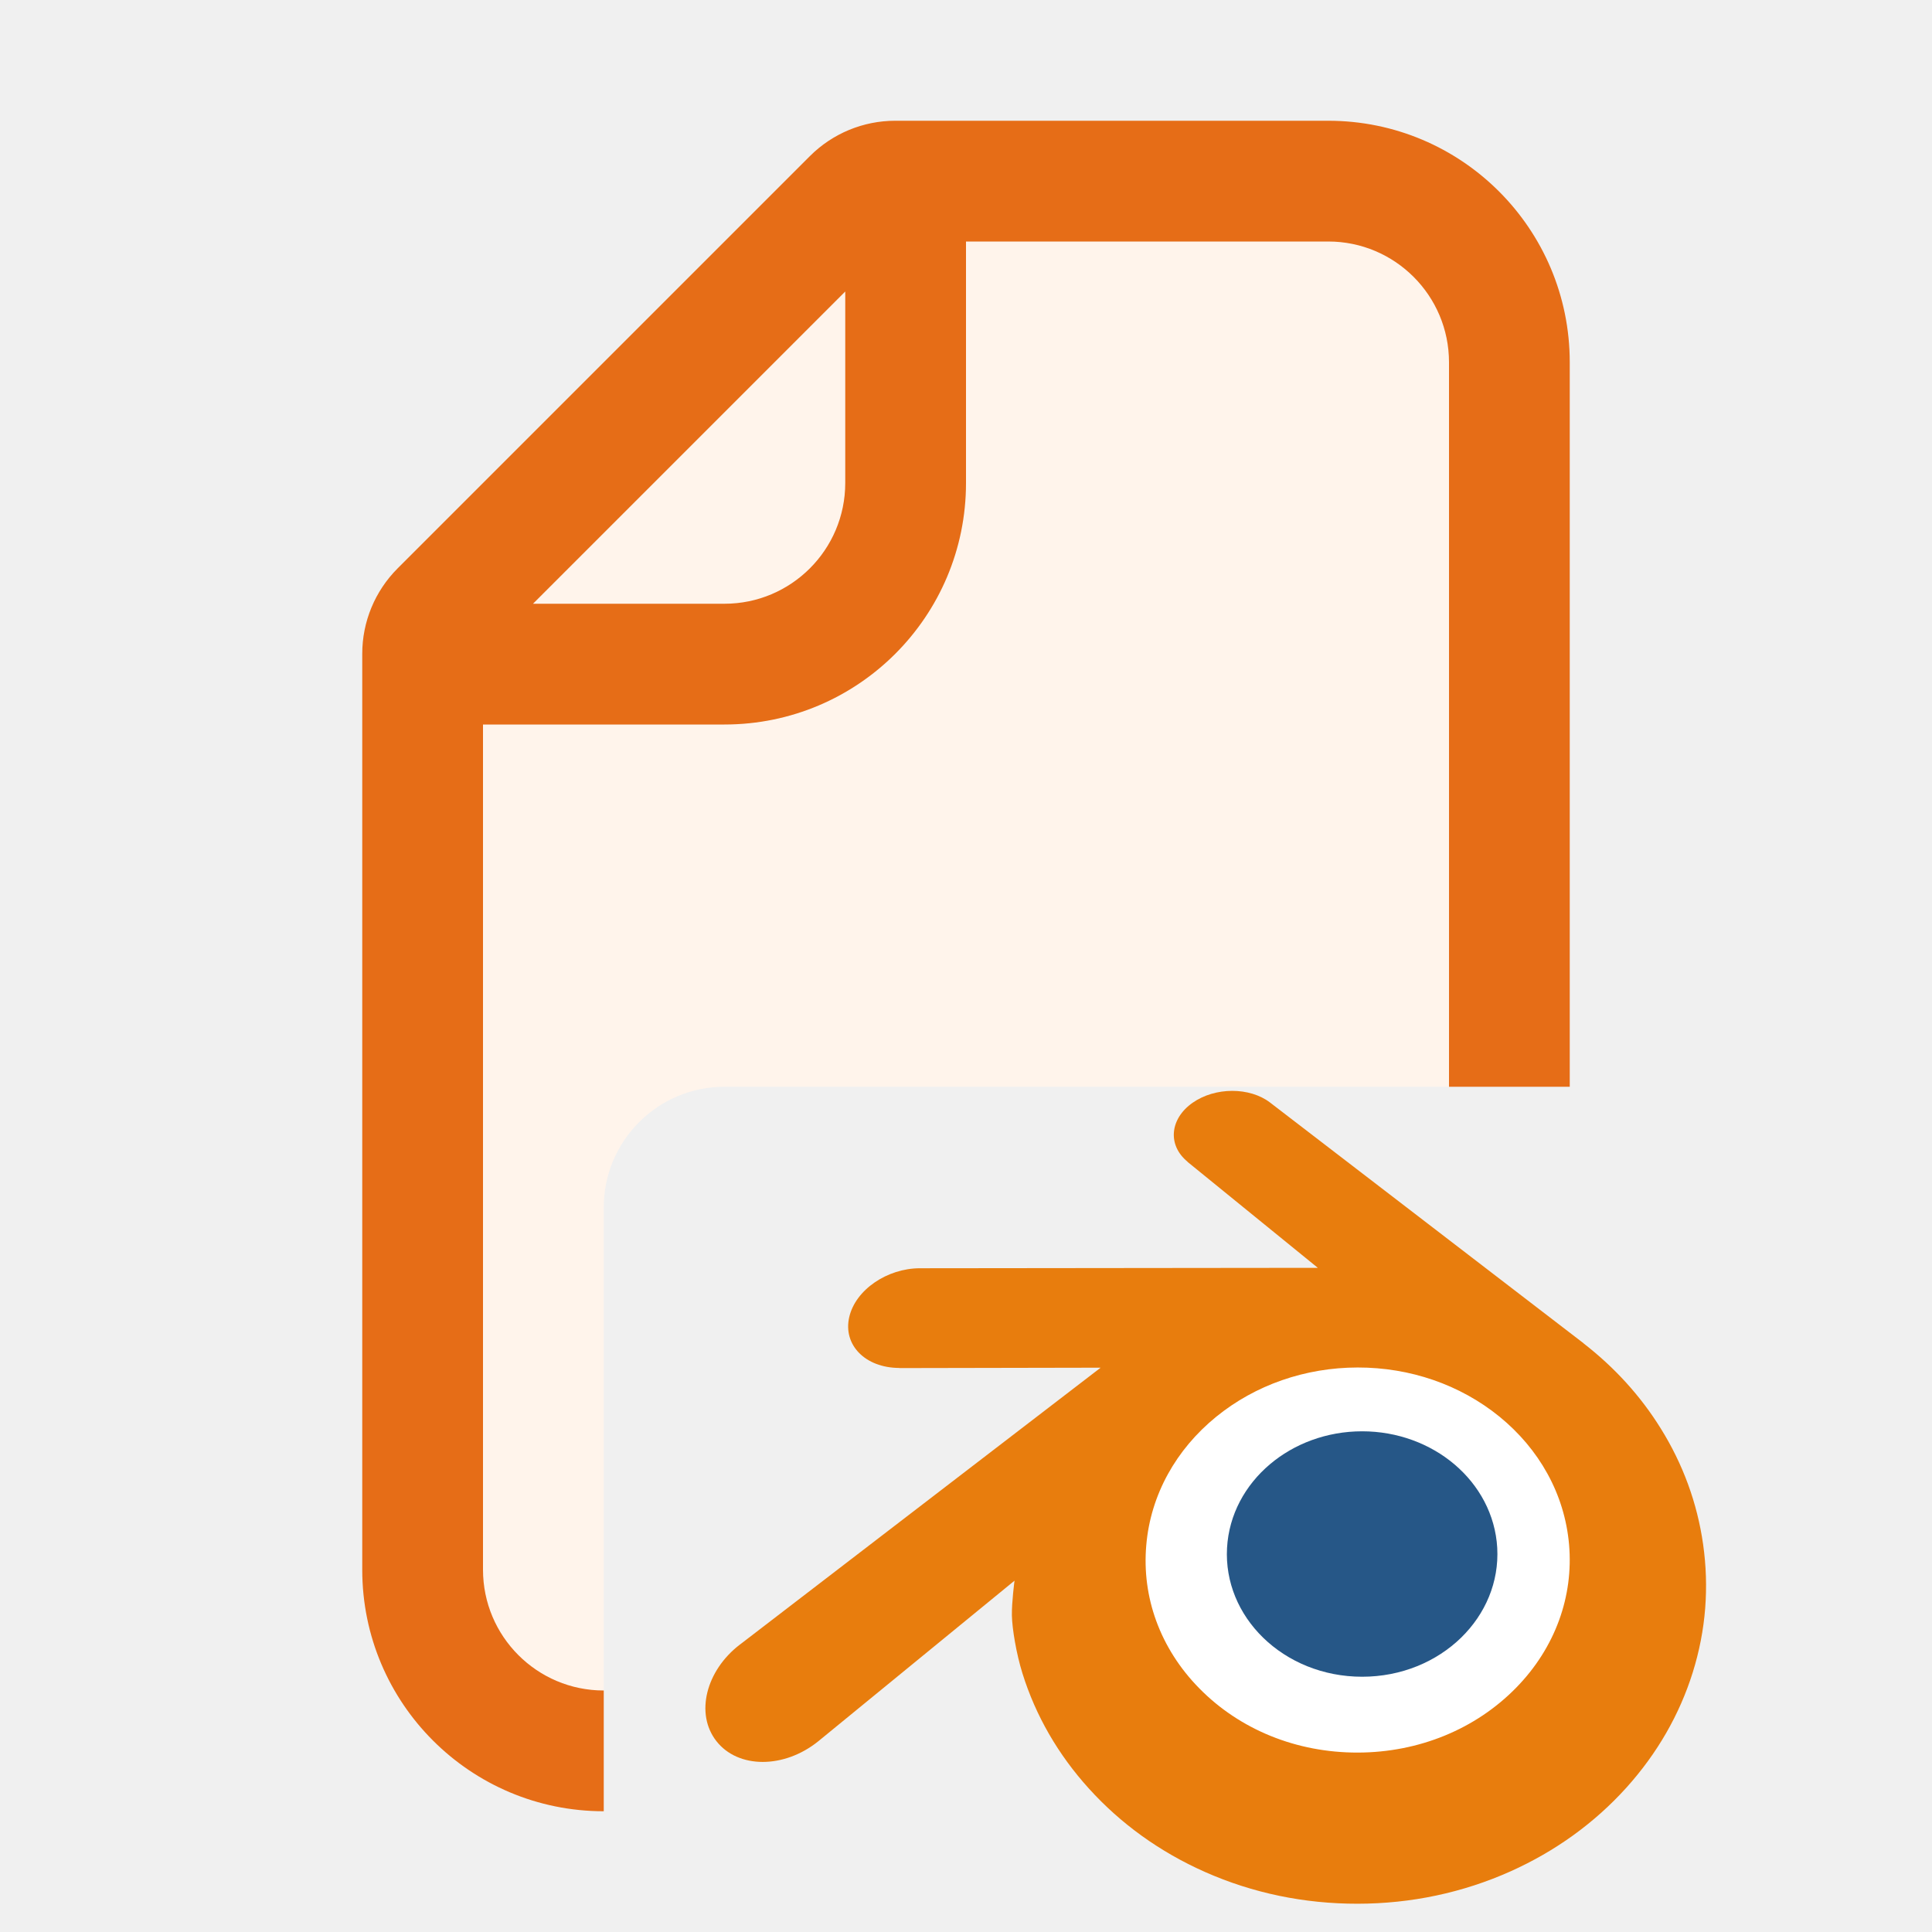
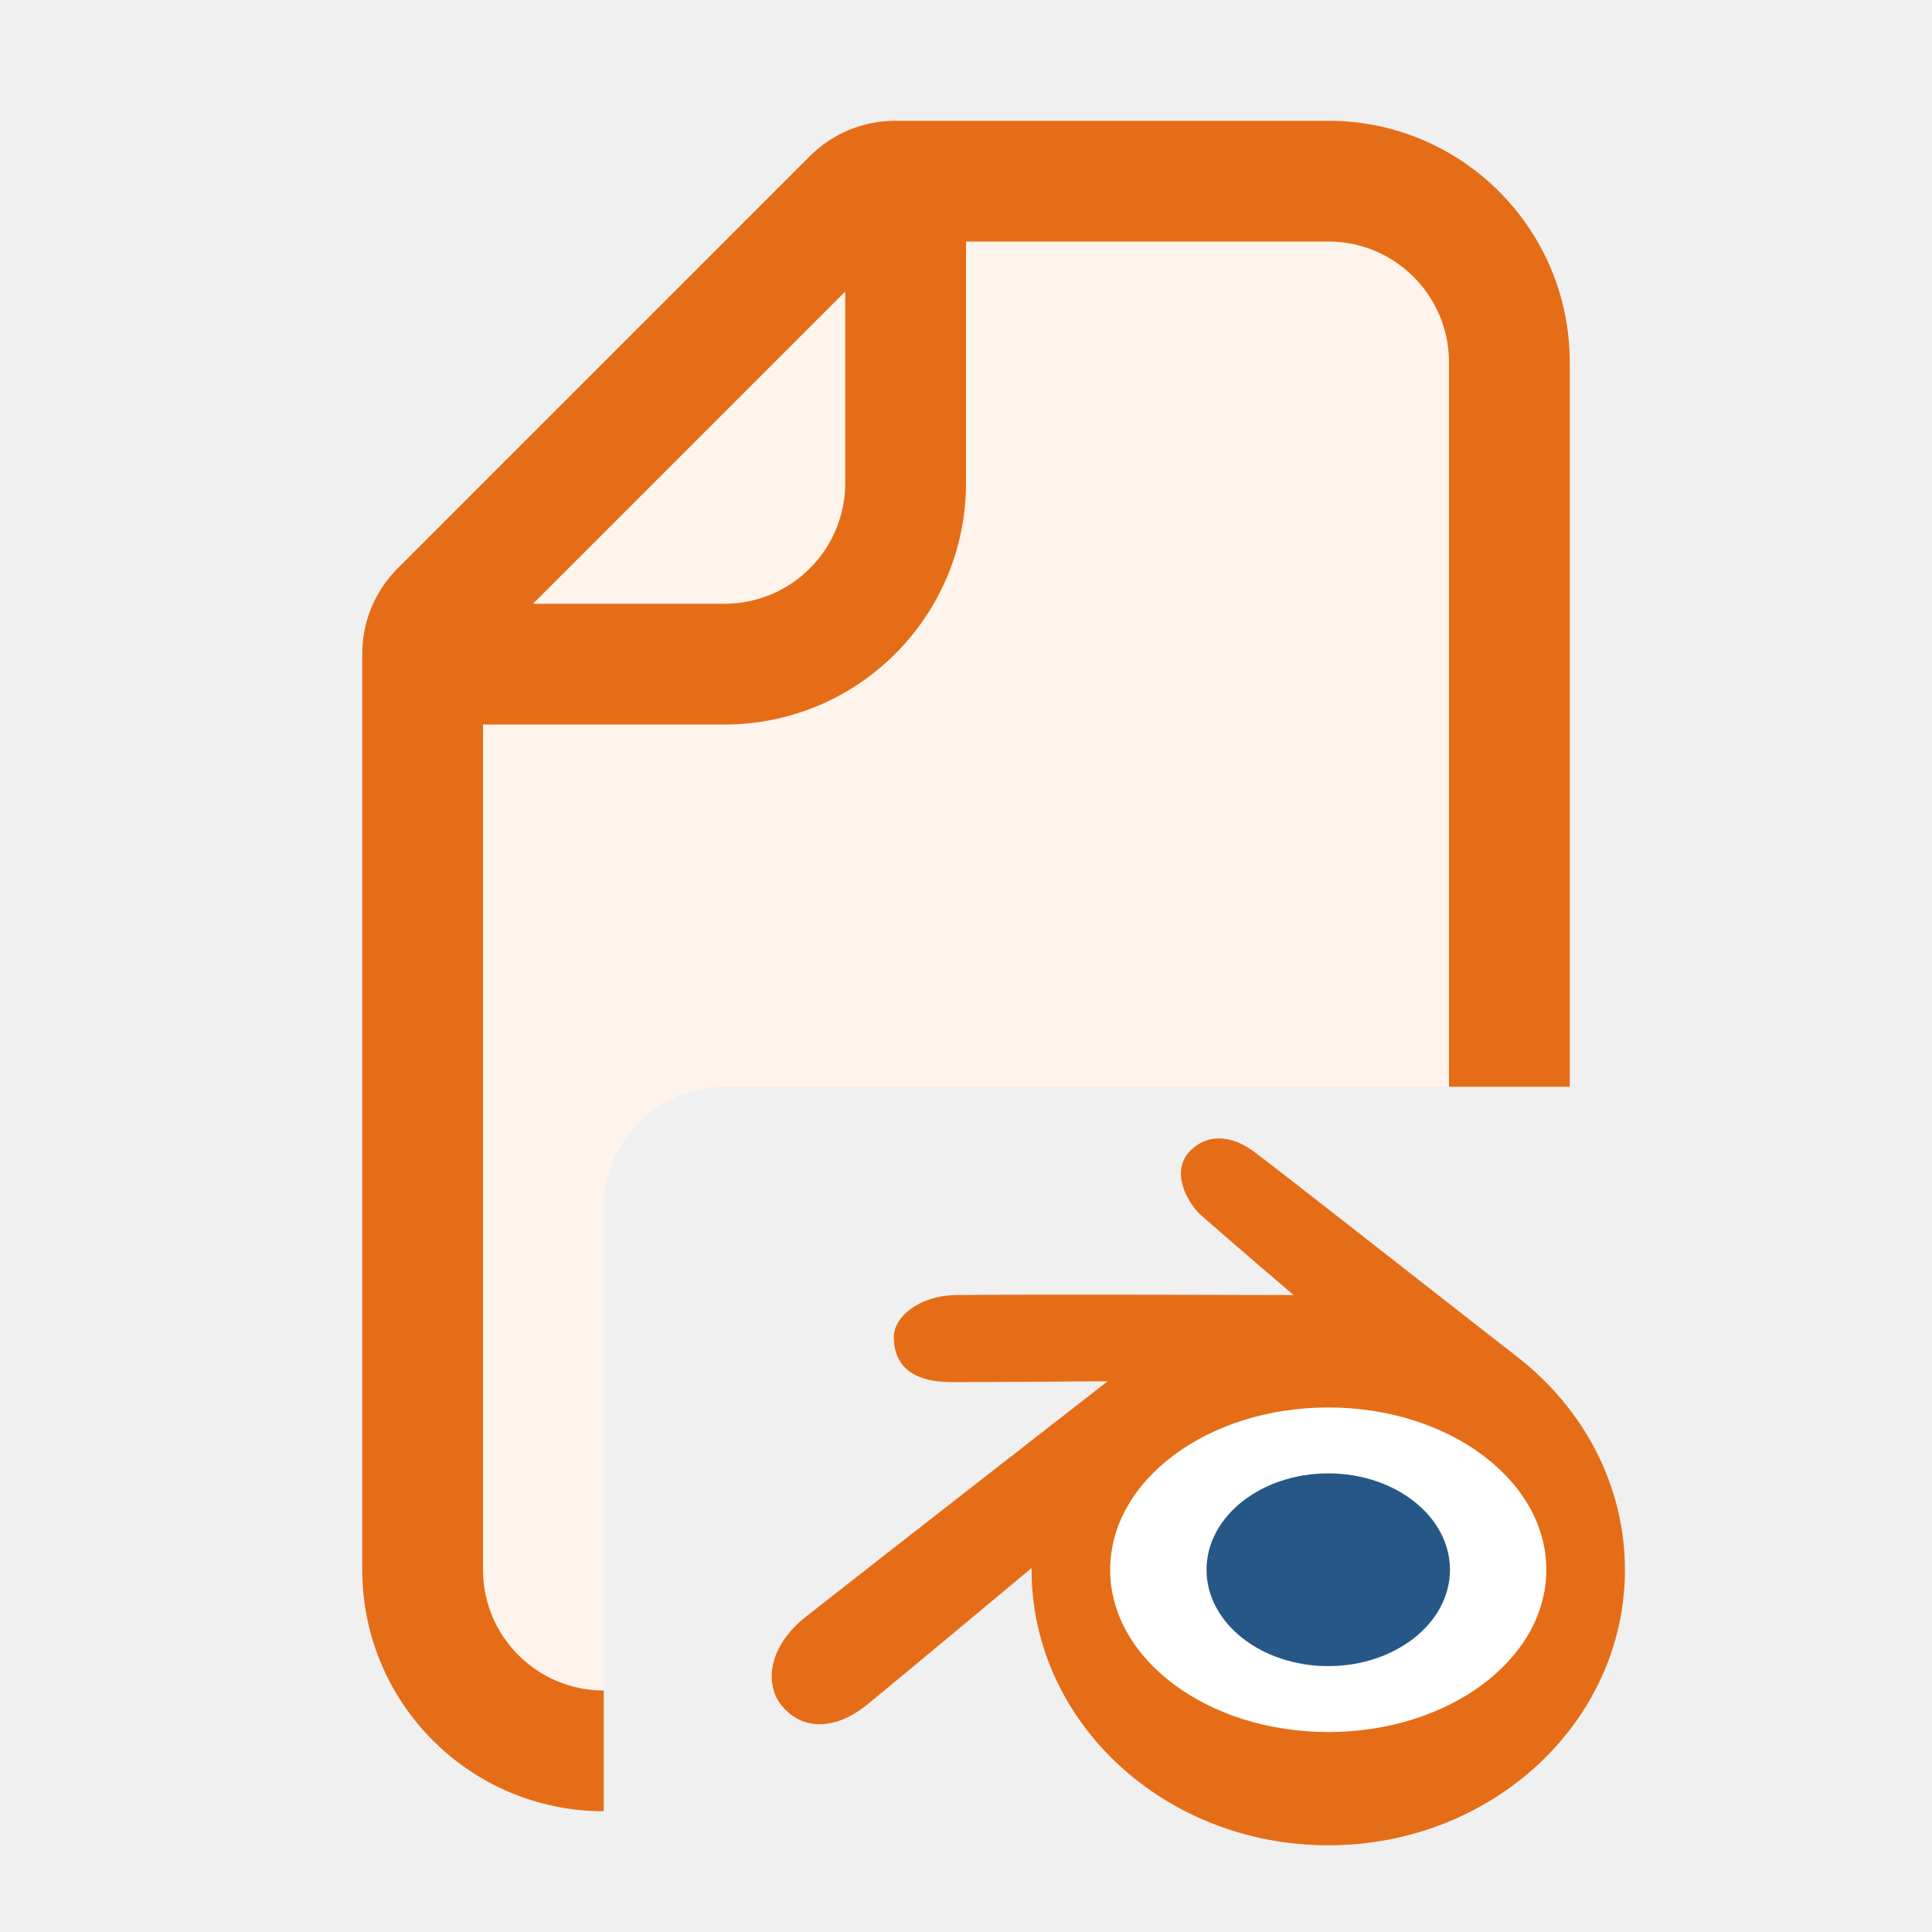
- <svg xmlns="http://www.w3.org/2000/svg" width="16" height="16" viewBox="0 0 16 16" fill="none" version="1.1" id="svg5" xml:space="preserve">
-   <defs id="defs5" />
-   <path d="M11 2C11.552 2 12 2.448 12 3V9H6C5.448 9 5 9.448 5 10V14C4.448 14 4 13.552 4 13V6H6C7.105 6 8 5.105 8 4V2H11Z" fill="#FFF4EB" id="path1" />
-   <path d="M7 4C7 4.069 6.993 4.136 6.979 4.201C6.886 4.657 6.483 5 6 5H4.414L7 2.414V4Z" fill="#FFF4EB" id="path2" />
-   <path fill-rule="evenodd" clip-rule="evenodd" d="M11 1C12.105 1 13 1.895 13 3V9H12V3C12 2.448 11.552 2 11 2H8V4C8 5.105 7.105 6 6 6H4V13C4 13.552 4.448 14 5 14V15C3.895 15 3 14.105 3 13V5.414C3 5.149 3.105 4.895 3.293 4.707L6.707 1.293C6.895 1.105 7.149 1 7.414 1H11ZM4.414 5H6C6.552 5 7 4.552 7 4V2.414L4.414 5Z" fill="#E66D17" id="path3" />
-   <g style="clip-rule:evenodd;fill-rule:evenodd;stroke-linejoin:round;stroke-miterlimit:2" id="g5" transform="matrix(0.6067181,0,0,0.6067181,5.762764,8.13542)">
-     <g transform="matrix(0.150946,0,0,0.150946,7.10853,7)" id="g2">
-       <g transform="translate(-68.3111,-88.7774)" id="g1">
-         <g id="g1317" transform="matrix(0.477126,0,0,0.477126,-451.308,101.234)">
-           <g id="layer1">
-             <g id="g1319">
-               <g id="g13171">
-                 <g id="g1307" transform="matrix(6.85105,0,0,6.85104,-601.498,2268.97)">
-                   <path id="path1305" d="m 243.13,-333.715 c 0.106,-1.891 1.032,-3.557 2.429,-4.738 1.37,-1.16 3.214,-1.869 5.226,-1.869 2.01,0 3.854,0.709 5.225,1.869 1.396,1.181 2.322,2.847 2.429,4.736 0.106,1.943 -0.675,3.748 -2.045,5.086 -1.397,1.361 -3.384,2.215 -5.609,2.215 -2.225,0 -4.216,-0.854 -5.612,-2.215 -1.371,-1.338 -2.15,-3.143 -2.043,-5.084 z" style="fill:#ffffff;fill-rule:nonzero" />
-                 </g>
-                 <g id="g1311" transform="matrix(3.34511,0,0,3.34511,277.736,1100.2)">
-                   <path id="path1309" d="m 243.13,-333.715 c 0.106,-1.891 1.032,-3.557 2.429,-4.738 1.37,-1.16 3.214,-1.869 5.226,-1.869 2.01,0 3.854,0.709 5.225,1.869 1.396,1.181 2.322,2.847 2.429,4.736 0.106,1.943 -0.675,3.748 -2.045,5.086 -1.397,1.361 -3.384,2.215 -5.609,2.215 -2.225,0 -4.216,-0.854 -5.612,-2.215 -1.371,-1.338 -2.15,-3.143 -2.043,-5.084 z" style="fill:#265787;fill-rule:nonzero" />
-                 </g>
-                 <g id="g1315" transform="matrix(3.34511,0,0,3.34511,277.736,1100.2)">
-                   <path id="path1313" d="m 230.94,-329.894 c 0.013,0.74 0.249,2.178 0.603,3.301 0.744,2.377 2.006,4.576 3.762,6.514 1.802,1.992 4.021,3.592 6.584,4.728 2.694,1.193 5.613,1.801 8.645,1.796 3.027,-0.004 5.946,-0.624 8.64,-1.826 2.563,-1.147 4.78,-2.754 6.579,-4.747 1.755,-1.946 3.015,-4.149 3.761,-6.526 0.375,-1.201 0.612,-2.42 0.707,-3.643 0.093,-1.205 0.054,-2.412 -0.117,-3.618 -0.334,-2.35 -1.147,-4.555 -2.399,-6.565 -1.145,-1.847 -2.621,-3.464 -4.376,-4.825 l 0.004,-0.003 -17.711,-13.599 c -0.016,-0.012 -0.029,-0.025 -0.046,-0.036 -1.162,-0.892 -3.116,-0.889 -4.394,0.005 -1.292,0.904 -1.44,2.399 -0.29,3.342 l -0.005,0.005 7.387,6.007 -22.515,0.024 h -0.03 c -1.861,0.002 -3.65,1.223 -4.004,2.766 -0.364,1.572 0.9,2.876 2.835,2.883 l -0.003,0.007 11.412,-0.022 -20.364,15.631 c -0.026,0.019 -0.054,0.039 -0.078,0.058 -1.921,1.471 -2.542,3.917 -1.332,5.465 1.228,1.574 3.839,1.577 5.78,0.009 l 11.114,-9.096 c 0,0 -0.162,1.228 -0.149,1.965 z m 28.559,4.112 c -2.29,2.333 -5.496,3.656 -8.965,3.663 -3.474,0.006 -6.68,-1.305 -8.97,-3.634 -1.119,-1.135 -1.941,-2.441 -2.448,-3.832 -0.497,-1.367 -0.69,-2.818 -0.562,-4.282 0.121,-1.431 0.547,-2.796 1.227,-4.031 0.668,-1.214 1.588,-2.311 2.724,-3.239 2.226,-1.814 5.06,-2.796 8.024,-2.8 2.967,-0.004 5.799,0.969 8.027,2.777 1.134,0.924 2.053,2.017 2.721,3.229 0.683,1.234 1.106,2.594 1.232,4.029 0.126,1.462 -0.067,2.911 -0.564,4.279 -0.508,1.395 -1.327,2.701 -2.446,3.841 z" style="fill:#e87d0d;fill-rule:nonzero" />
-                 </g>
-               </g>
-             </g>
-           </g>
-         </g>
-       </g>
-     </g>
+ <svg xmlns="http://www.w3.org/2000/svg" width="16" height="16" viewBox="0 0 16 16" fill="none">
+   <path d="M11 2C11.552 2 12 2.448 12 3V9H6C5.448 9 5 9.448 5 10V14C4.448 14 4 13.552 4 13V6H6C7.105 6 8 5.105 8 4V2H11Z" fill="#FFF4EB" />
+   <path d="M7 4C7 4.069 6.993 4.136 6.979 4.201C6.886 4.657 6.483 5 6 5H4.414L7 2.414V4Z" fill="#FFF4EB" />
+   <path fill-rule="evenodd" clip-rule="evenodd" d="M11 1C12.105 1 13 1.895 13 3V9H12V3C12 2.448 11.552 2 11 2H8V4C8 5.105 7.105 6 6 6H4V13C4 13.552 4.448 14 5 14V15C3.895 15 3 14.105 3 13V5.414C3 5.149 3.105 4.895 3.293 4.707L6.707 1.293C6.895 1.105 7.149 1 7.414 1H11ZM4.414 5H6C6.552 5 7 4.552 7 4V2.414L4.414 5Z" fill="#E66D17" />
+   <g transform="translate(11, 13) scale(0.07)">
+     <path d="M51.2,2.8 C49.6,1.4 47.4,-2.4 49.9,-4.9 C52.4,-7.3 55.4,-6.3 57.5,-4.7 C60.6,-2.4 85.8,17.4 88.8,19.7 C96.4,25.7 101.3,34.7 101.3,44.7 C101.3,62.7 85.6,77.3 66.2,77.3 C46.8,77.3 31.1,62.7 31.1,44.7 C31.1,44.6 31.1,44.5 31.1,44.5 C31.1,44.5 16,57.1 11.6,60.7 C7.6,63.9 3.7,63.6 1.4,60.6 C-0.4,58.2 -0.2,53.8 4.6,50.1 C11.7,44.5 40.1,22.4 40.1,22.4 C40.1,22.4 25.9,22.5 21.6,22.5 C16.1,22.5 14.8,19.7 14.8,17.2 C14.8,14.7 17.9,12.3 22,12.2 C29.9,12.1 62.1,12.2 62.1,12.2 C62.1,12.2 53.9,5.2 51.2,2.8 Z M66.2,20.7 C80.4,20.7 91.9,31.4 91.9,44.7 C91.9,57.9 80.4,68.6 66.2,68.6 C52,68.6 40.4,57.9 40.4,44.7 C40.4,31.4 52,20.7 66.2,20.7 Z" fill="#E66D17" transform="translate(-66.2, -44.7)" />
+     <ellipse cx="0" cy="0" rx="25.8" ry="19.2" fill="#FFFFFF" />
+     <ellipse cx="0" cy="0" rx="14.4" ry="11.4" fill="#265787" />
  </g>
</svg>
